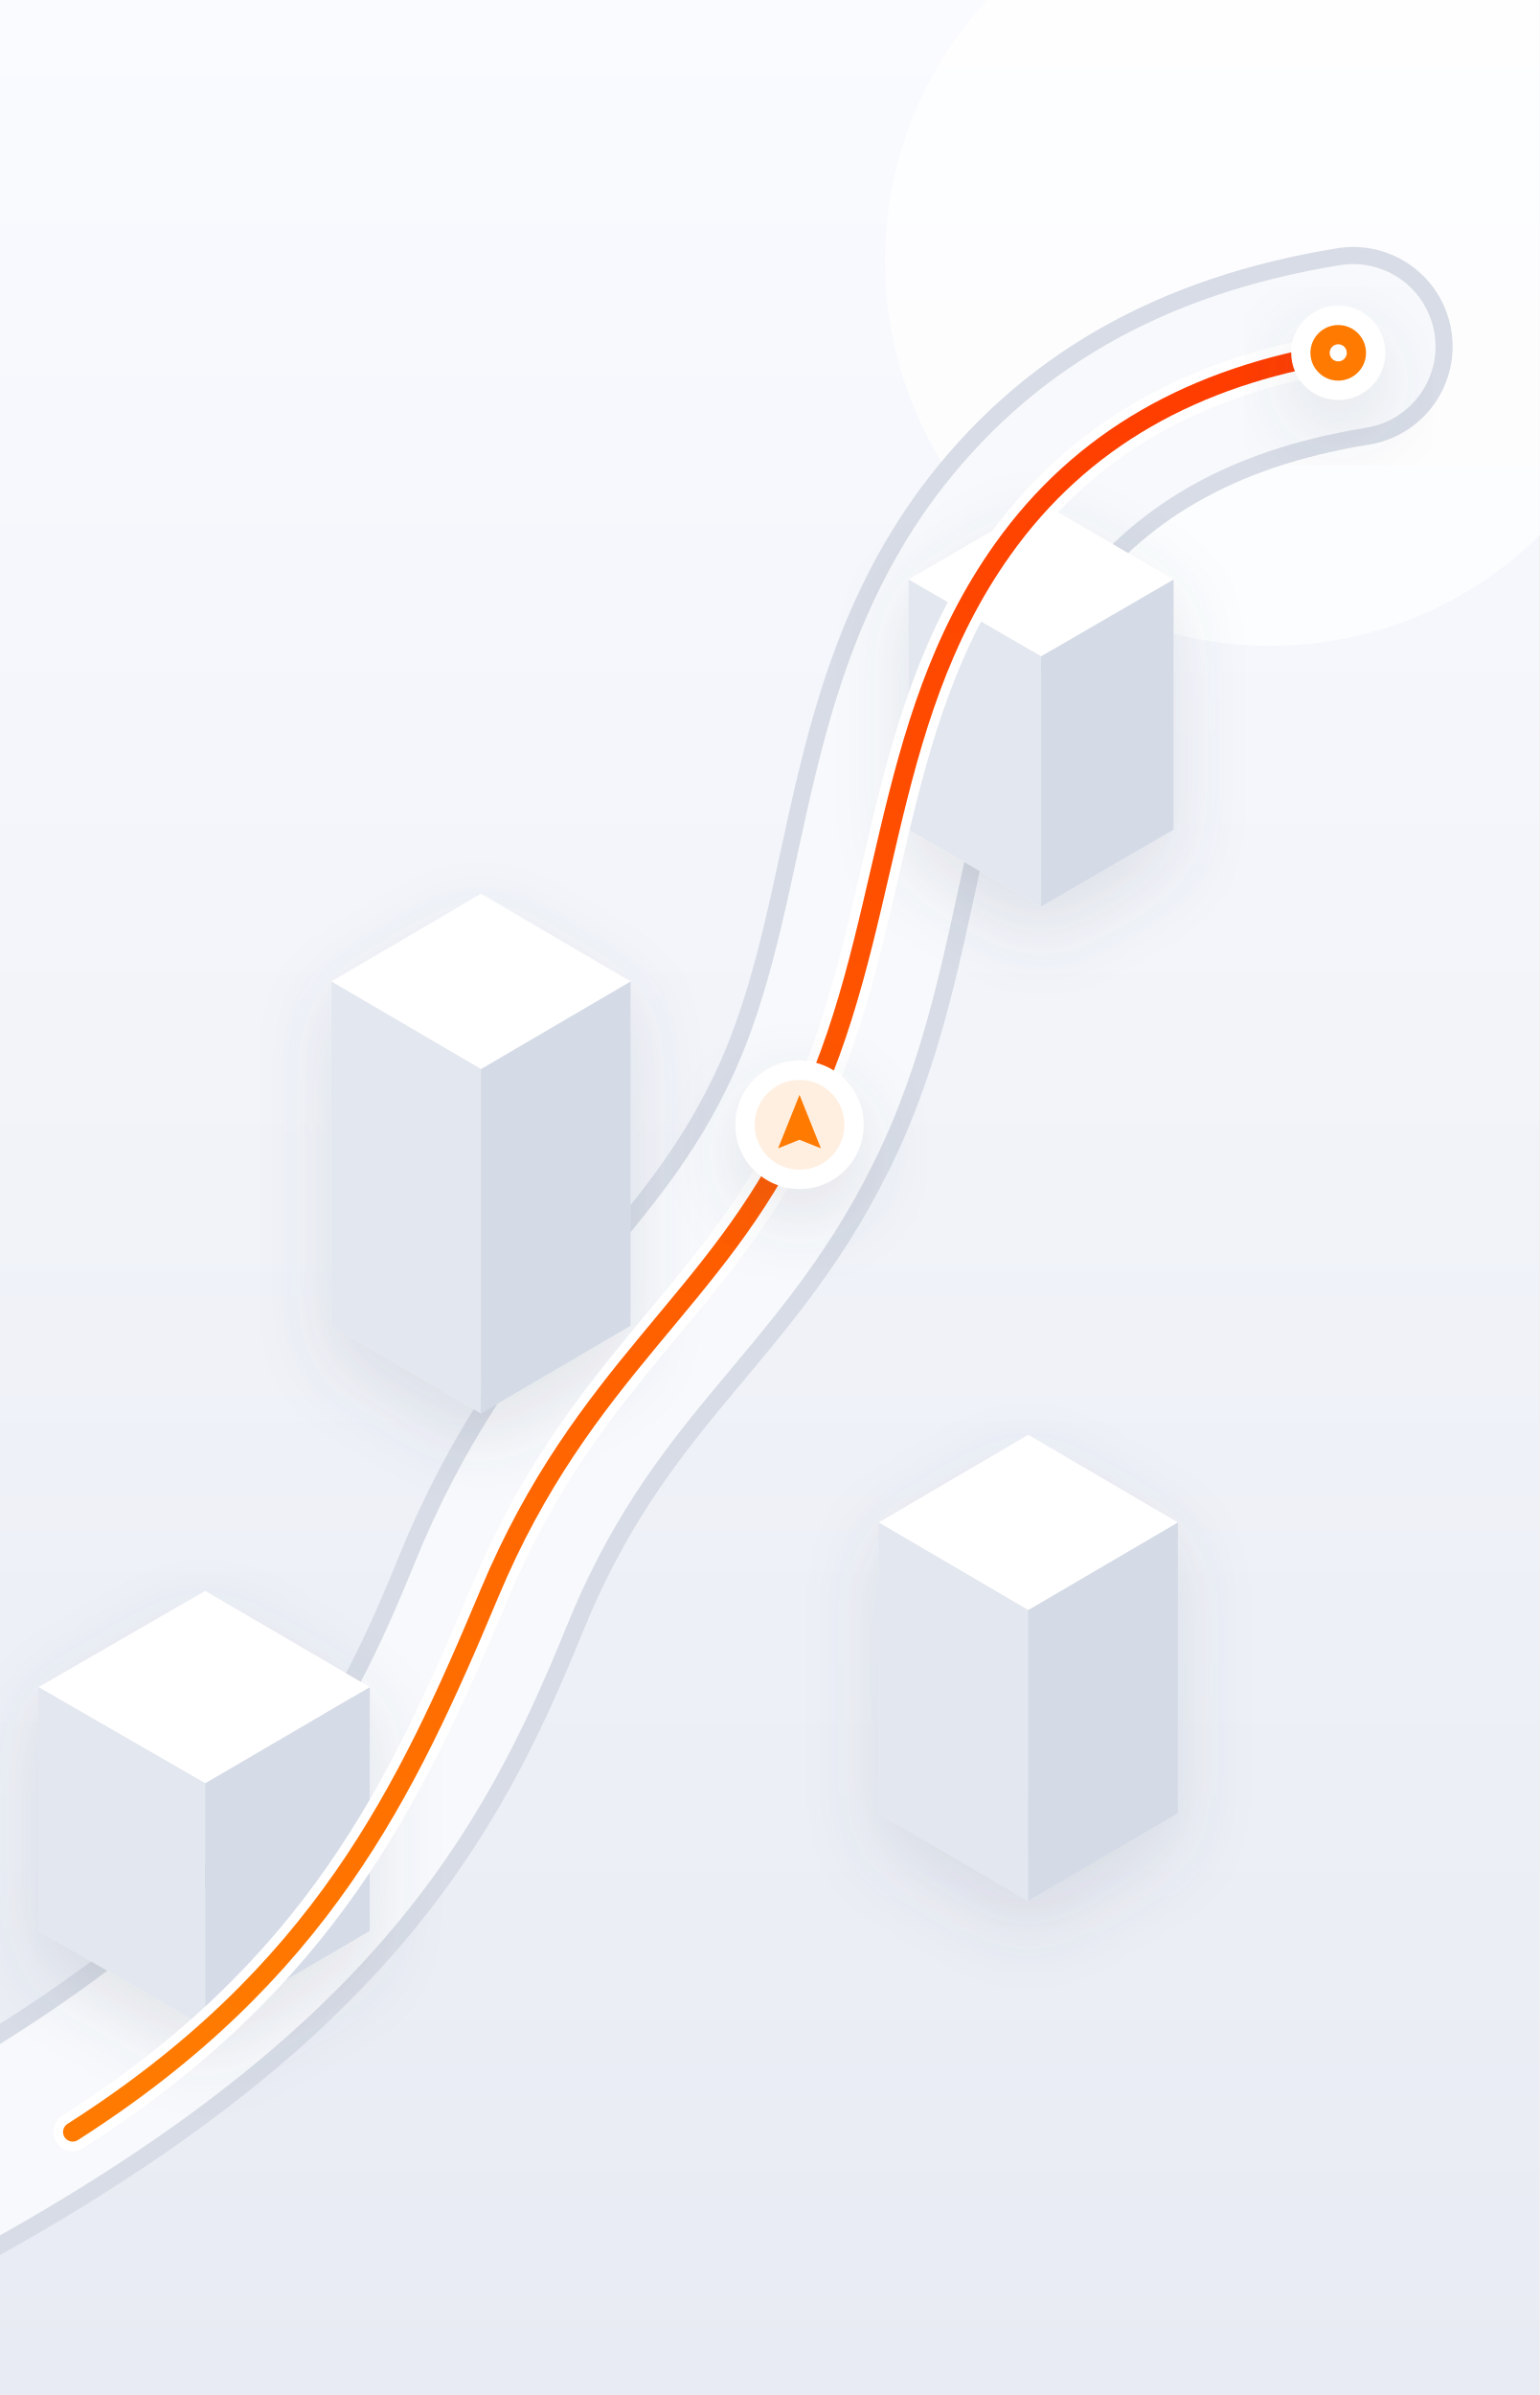
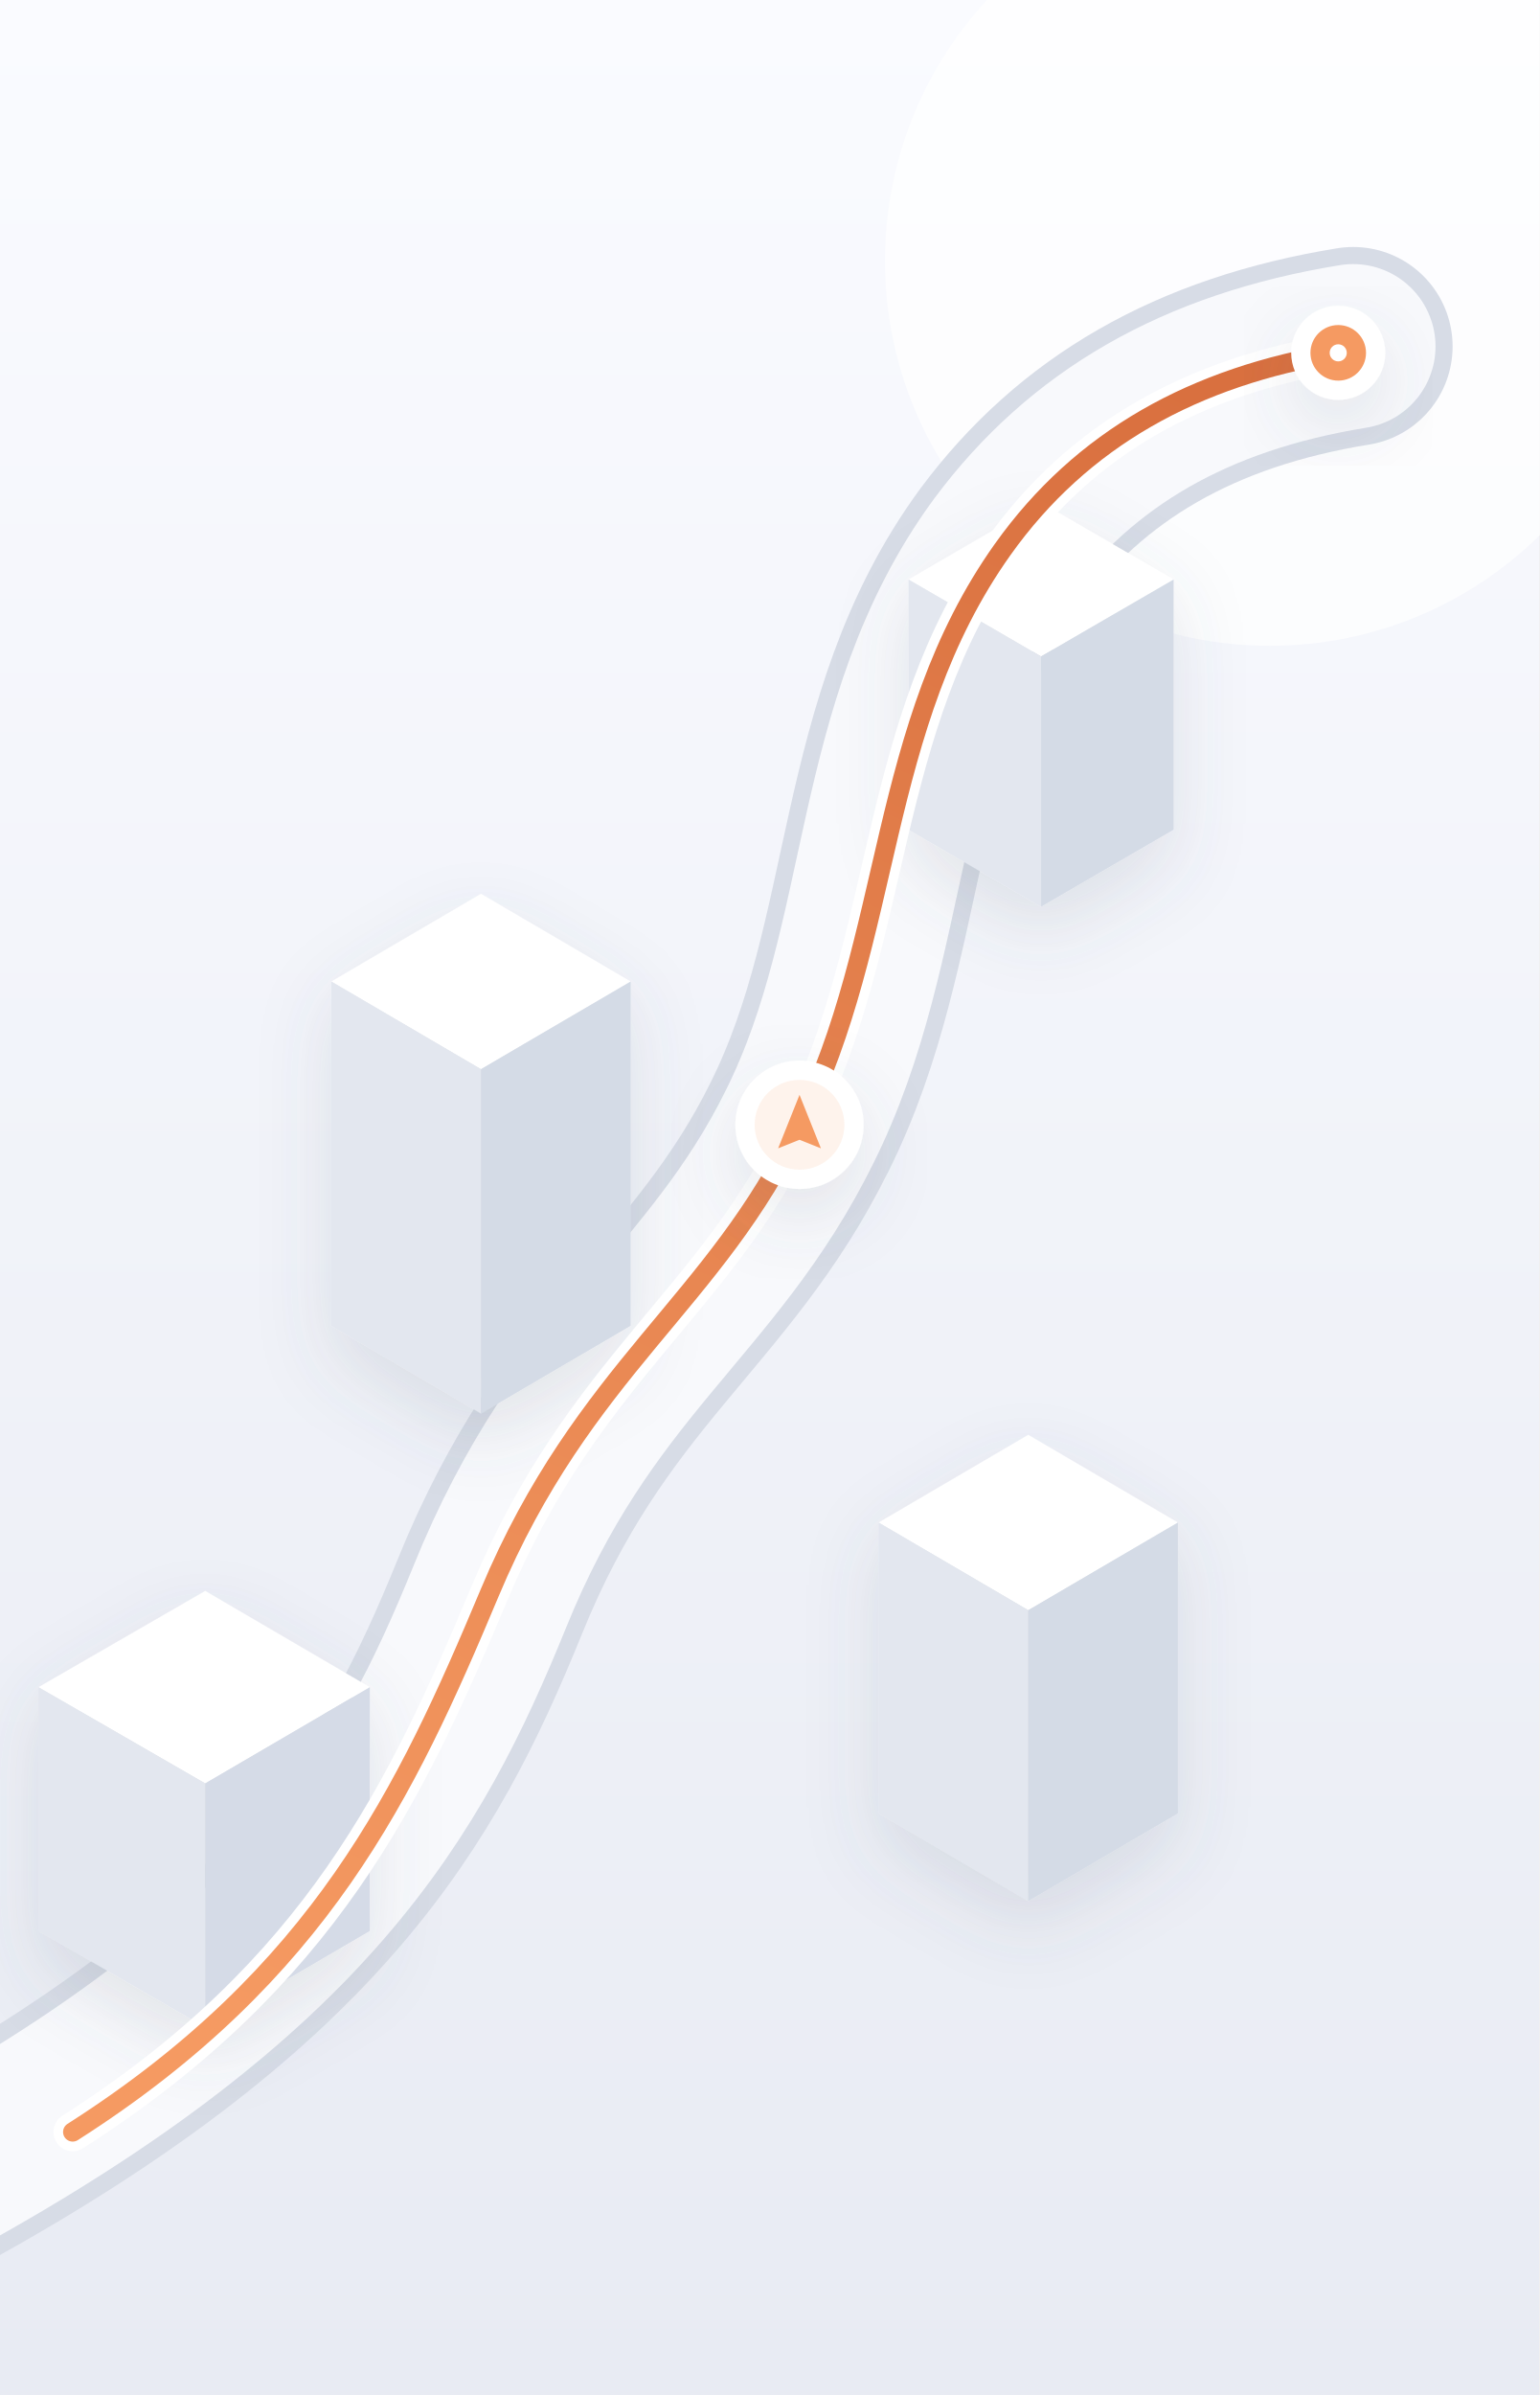
<svg xmlns="http://www.w3.org/2000/svg" width="720" height="1120" viewBox="0 0 720 1120" fill="none">
  <defs>
    <linearGradient id="bg" x1="360" y1="0" x2="360" y2="1120" gradientUnits="userSpaceOnUse">
      <stop stop-color="#FAFBFF" />
      <stop offset="1" stop-color="#E8EBF3" />
    </linearGradient>
    <linearGradient id="route" x1="180" y1="978" x2="543" y2="173" gradientUnits="userSpaceOnUse">
-       <stop stop-color="#FF7A00" />
-       <stop offset="1" stop-color="#FF3D00" />
+       <stop stop-color="#F59A62" />
+       <stop offset="1" stop-color="#D9703F" />
    </linearGradient>
    <filter id="s" x="-50%" y="-50%" width="200%" height="220%">
      <feDropShadow dx="0" dy="13" stdDeviation="17" flood-color="#555F78" flood-opacity=".14" />
    </filter>
  </defs>
  <rect width="720" height="1120" fill="url(#bg)" />
  <circle cx="594" cy="122" r="180" fill="#FFF" fill-opacity=".72" />
  <path d="M-30 1018C145 922 192 838 229 747C273 638 333 610 374 527C418 439 407 339 468 256C506 205 559 174 633 162" stroke="#D7DCE6" stroke-width="93" stroke-linecap="round" />
  <path d="M-30 1018C145 922 192 838 229 747C273 638 333 610 374 527C418 439 407 339 468 256C506 205 559 174 633 162" stroke="#F8F9FC" stroke-width="77" stroke-linecap="round" />
  <g filter="url(#s)">
    <g transform="translate(18 695)">
      <path d="M0 94L78 49L155 94L78 139L0 94Z" fill="#FFF" />
      <path d="M0 94V208L78 253V139L0 94Z" fill="#E3E7EF" />
      <path d="M155 94V208L78 253V139L155 94Z" fill="#D5DBE7" />
    </g>
    <g transform="translate(411 626)">
      <path d="M0 86L70 45L140 86L70 127L0 86Z" fill="#FFF" />
      <path d="M0 86V222L70 263V127L0 86Z" fill="#E3E7EF" />
      <path d="M140 86V222L70 263V127L140 86Z" fill="#D4DBE6" />
    </g>
    <g transform="translate(155 373)">
      <path d="M0 86L70 45L140 86L70 127L0 86Z" fill="#FFF" />
      <path d="M0 86V247L70 288V127L0 86Z" fill="#E3E7EF" />
      <path d="M140 86V247L70 288V127L140 86Z" fill="#D4DBE6" />
    </g>
    <g transform="translate(425 194)">
      <path d="M0 77L62 41L124 77L62 113L0 77Z" fill="#FFF" />
      <path d="M0 77V194L62 230V113L0 77Z" fill="#E3E7EF" />
      <path d="M124 77V194L62 230V113L124 77Z" fill="#D4DBE6" />
    </g>
  </g>
  <path d="M34 997C150 923 190 838 229 745C273 640 335 609 374 526C418 438 410 340 469 257C506 205 559 176 626 165" stroke="#FFF" stroke-width="18" stroke-linecap="round" />
  <path d="M34 997C150 923 190 838 229 745C273 640 335 609 374 526C418 438 410 340 469 257C506 205 559 176 626 165" stroke="url(#route)" stroke-width="9" stroke-linecap="round" />
  <g transform="translate(374 526)" filter="url(#s)">
    <circle r="30" fill="#FFF" />
-     <circle r="21" fill="#FF7A00" fill-opacity=".12" />
-     <path d="M0-14L10 11L0 7L-10 11L0-14Z" fill="#FF7A00" />
+     <circle r="21" fill="#F59A62" fill-opacity=".12" />
+     <path d="M0-14L10 11L0 7L-10 11L0-14Z" fill="#F59A62" />
  </g>
  <g transform="translate(626 165)" filter="url(#s)">
    <circle r="22" fill="#FFF" />
-     <circle r="13" fill="#FF7A00" />
+     <circle r="13" fill="#F59A62" />
    <circle r="4" fill="#FFF" />
  </g>
</svg>
